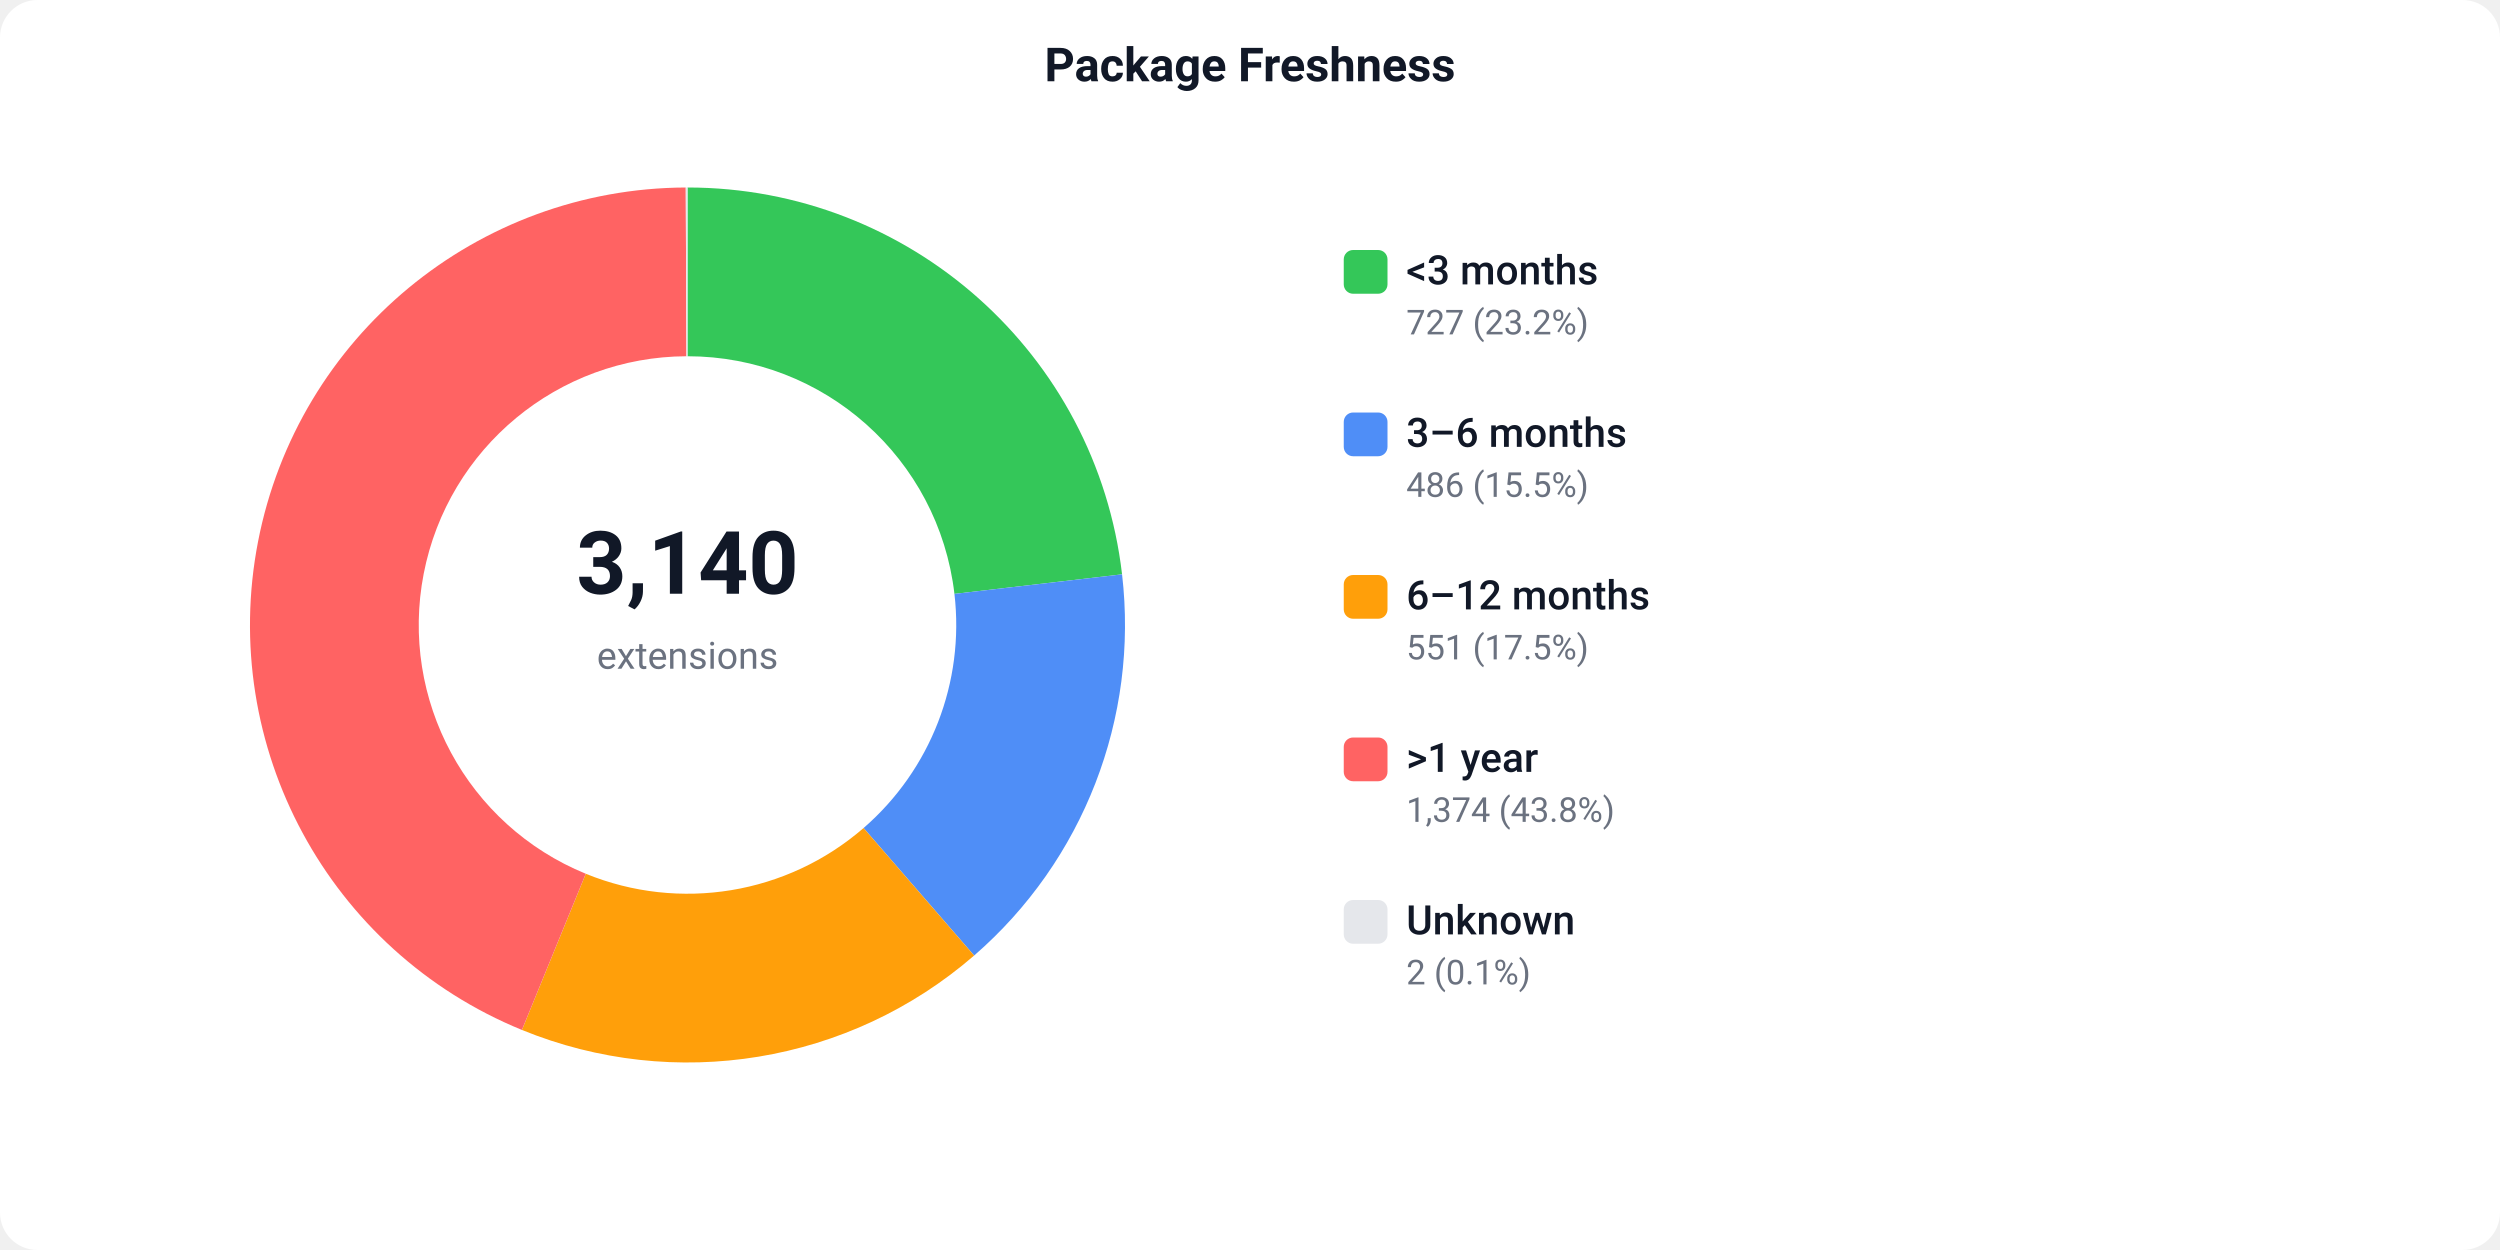
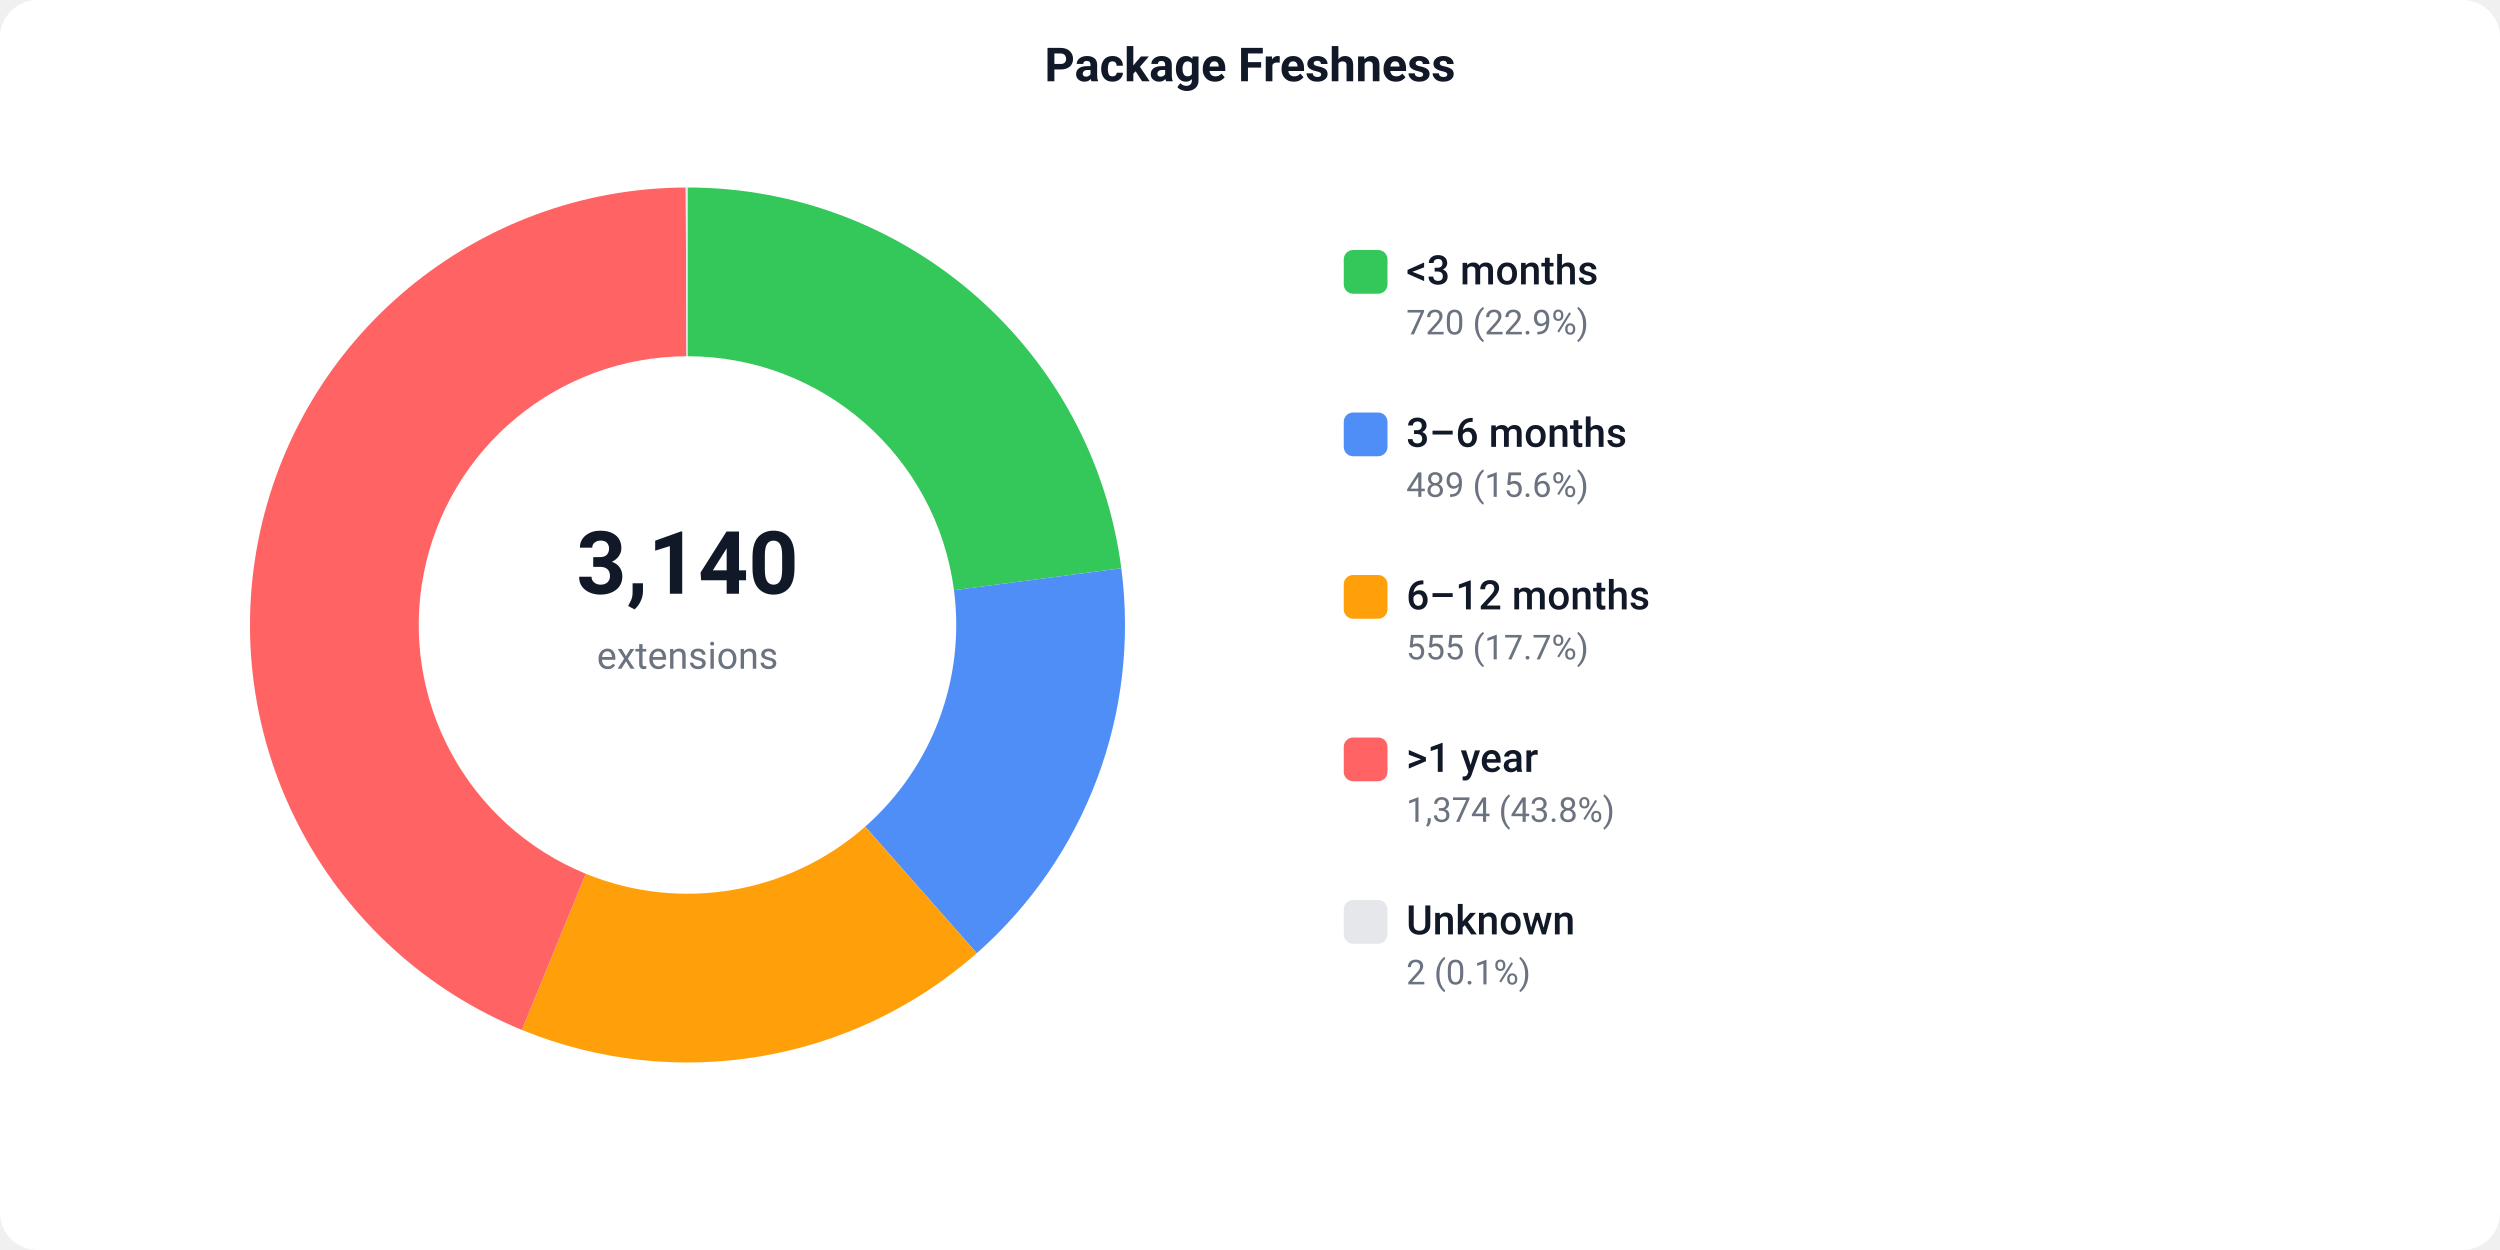
<svg xmlns="http://www.w3.org/2000/svg" width="800" height="400" viewBox="0 0 800 400">
  <defs>
    <style>text { font-family: -apple-system, BlinkMacSystemFont, 'Segoe UI', Roboto, sans-serif; }</style>
  </defs>
  <rect width="800" height="400" fill="#ffffff" rx="12" />
  <text x="400" y="26" text-anchor="middle" font-size="15" font-weight="600" fill="#111827">Package Freshness</text>
-   <path d="M 220.00 60.00 A 140 140 0 0 1 359.06 183.79 L 305.42 190.04 A 86 86 0 0 0 220.00 114.00 Z" fill="#34C759" />
-   <path d="M 359.06 183.79 A 140 140 0 0 1 311.72 305.77 L 276.34 264.97 A 86 86 0 0 0 305.42 190.04 Z" fill="#4F8EF7" />
-   <path d="M 311.72 305.77 A 140 140 0 0 1 167.01 329.58 L 187.45 279.60 A 86 86 0 0 0 276.34 264.97 Z" fill="#FF9F0A" />
+   <path d="M 220.00 60.00 A 140 140 0 0 1 358.82 181.84 L 305.27 188.85 A 86 86 0 0 0 220.00 114.00 Z" fill="#34C759" />
+   <path d="M 358.82 181.84 A 140 140 0 0 1 312.56 305.03 L 276.86 264.52 A 86 86 0 0 0 305.27 188.85 Z" fill="#4F8EF7" />
+   <path d="M 312.56 305.03 A 140 140 0 0 1 167.01 329.58 L 187.45 279.60 A 86 86 0 0 0 276.86 264.52 Z" fill="#FF9F0A" />
  <path d="M 167.01 329.58 A 140 140 0 0 1 219.44 60.00 L 219.66 114.00 A 86 86 0 0 0 187.45 279.60 Z" fill="#FF6363" />
  <path d="M 219.44 60.00 A 140 140 0 0 1 220.00 60.00 L 220.00 114.00 A 86 86 0 0 0 219.66 114.00 Z" fill="#e5e7eb" />
  <text x="220" y="190" text-anchor="middle" font-size="28" font-weight="700" fill="#111827">3,140</text>
  <text x="220" y="214" text-anchor="middle" font-size="12" fill="#6b7280">extensions</text>
  <rect x="430" y="80" width="14" height="14" fill="#34C759" rx="3" />
  <text x="450" y="91" font-size="13" font-weight="500" fill="#111827">&lt;3 months</text>
-   <text x="450" y="107" font-size="11" fill="#6b7280">727 (23.2%)</text>
+   <text x="450" y="107" font-size="11" fill="#6b7280">720 (22.9%)</text>
  <rect x="430" y="132" width="14" height="14" fill="#4F8EF7" rx="3" />
  <text x="450" y="143" font-size="13" font-weight="500" fill="#111827">3–6 months</text>
-   <text x="450" y="159" font-size="11" fill="#6b7280">486 (15.5%)</text>
+   <text x="450" y="159" font-size="11" fill="#6b7280">489 (15.6%)</text>
  <rect x="430" y="184" width="14" height="14" fill="#FF9F0A" rx="3" />
  <text x="450" y="195" font-size="13" font-weight="500" fill="#111827">6–12 months</text>
-   <text x="450" y="211" font-size="11" fill="#6b7280">551 (17.5%)</text>
+   <text x="450" y="211" font-size="11" fill="#6b7280">555 (17.7%)</text>
  <rect x="430" y="236" width="14" height="14" fill="#FF6363" rx="3" />
  <text x="450" y="247" font-size="13" font-weight="500" fill="#111827">&gt;1 year</text>
  <text x="450" y="263" font-size="11" fill="#6b7280">1,374 (43.8%)</text>
  <rect x="430" y="288" width="14" height="14" fill="#e5e7eb" rx="3" />
  <text x="450" y="299" font-size="13" font-weight="500" fill="#111827">Unknown</text>
  <text x="450" y="315" font-size="11" fill="#6b7280">2 (0.1%)</text>
</svg>
